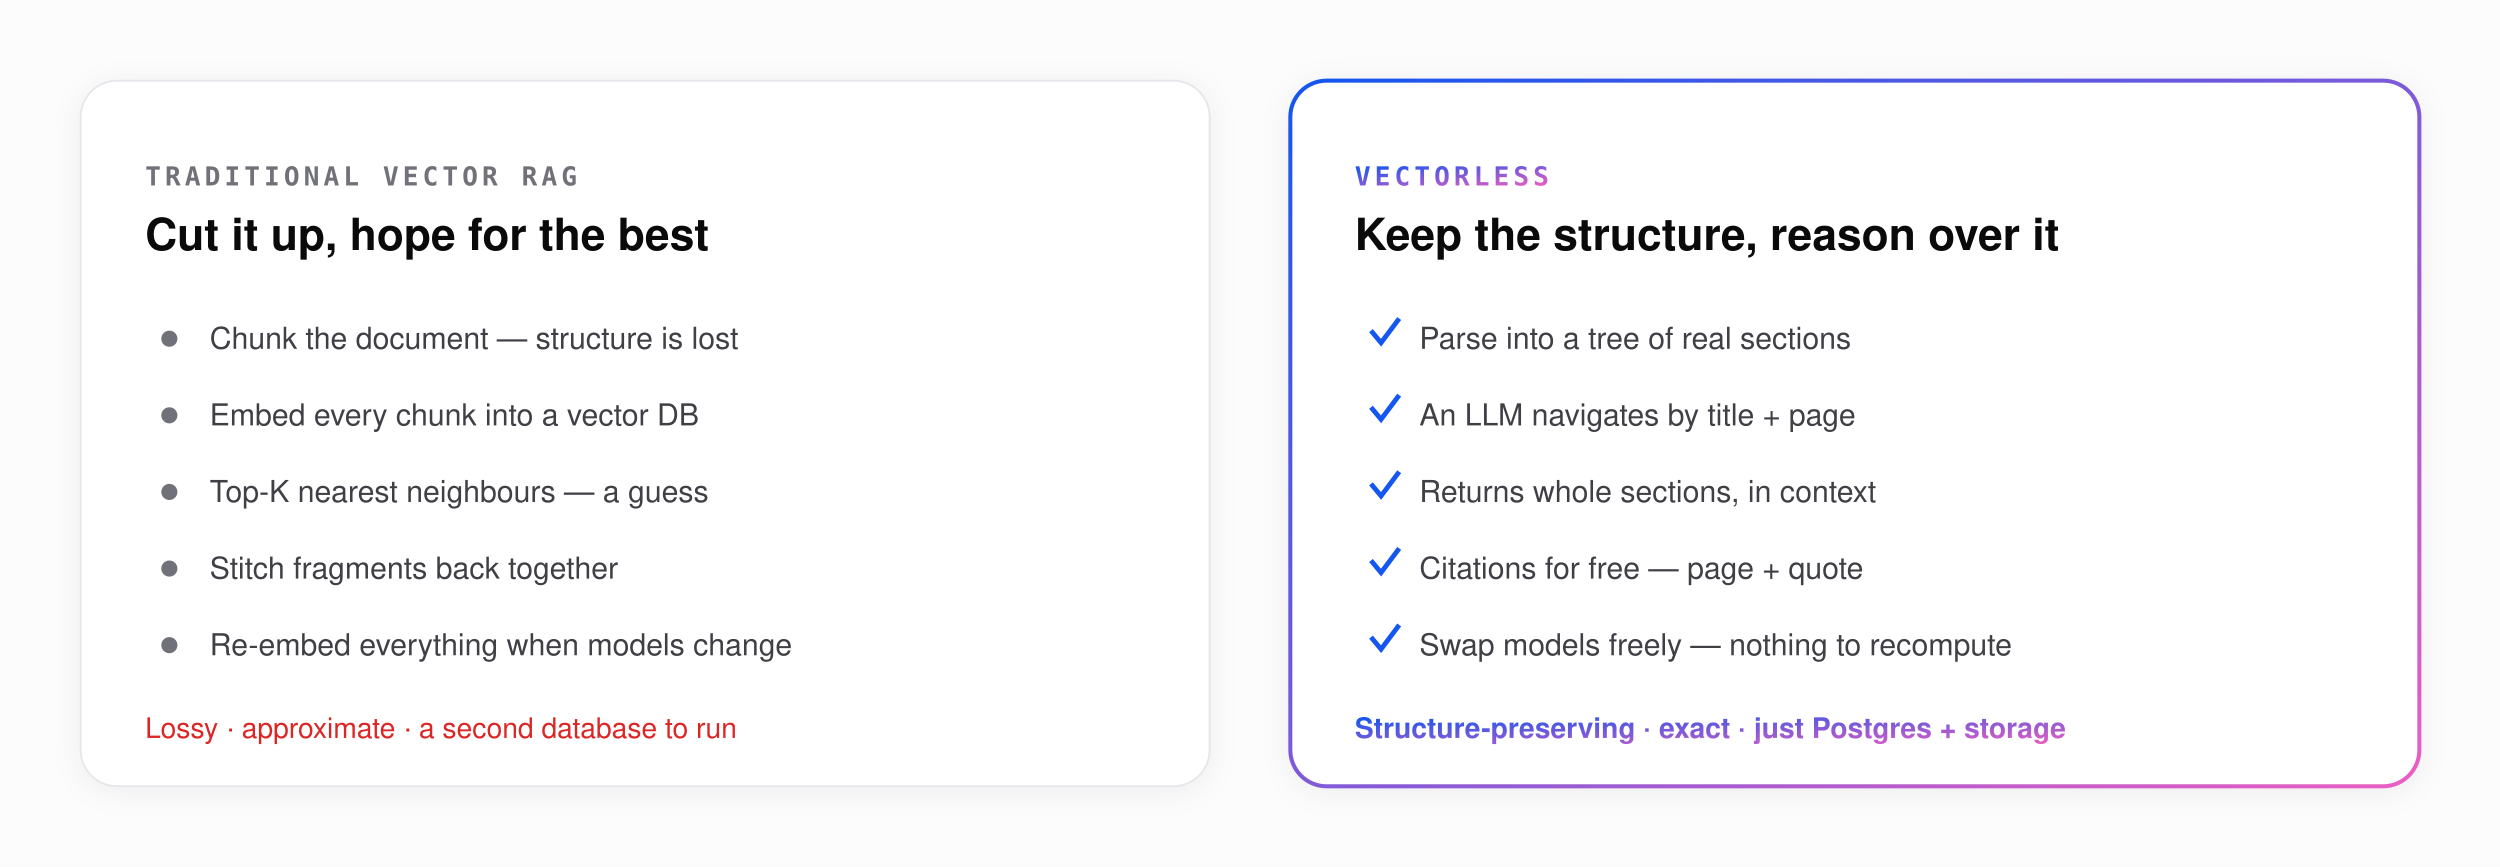
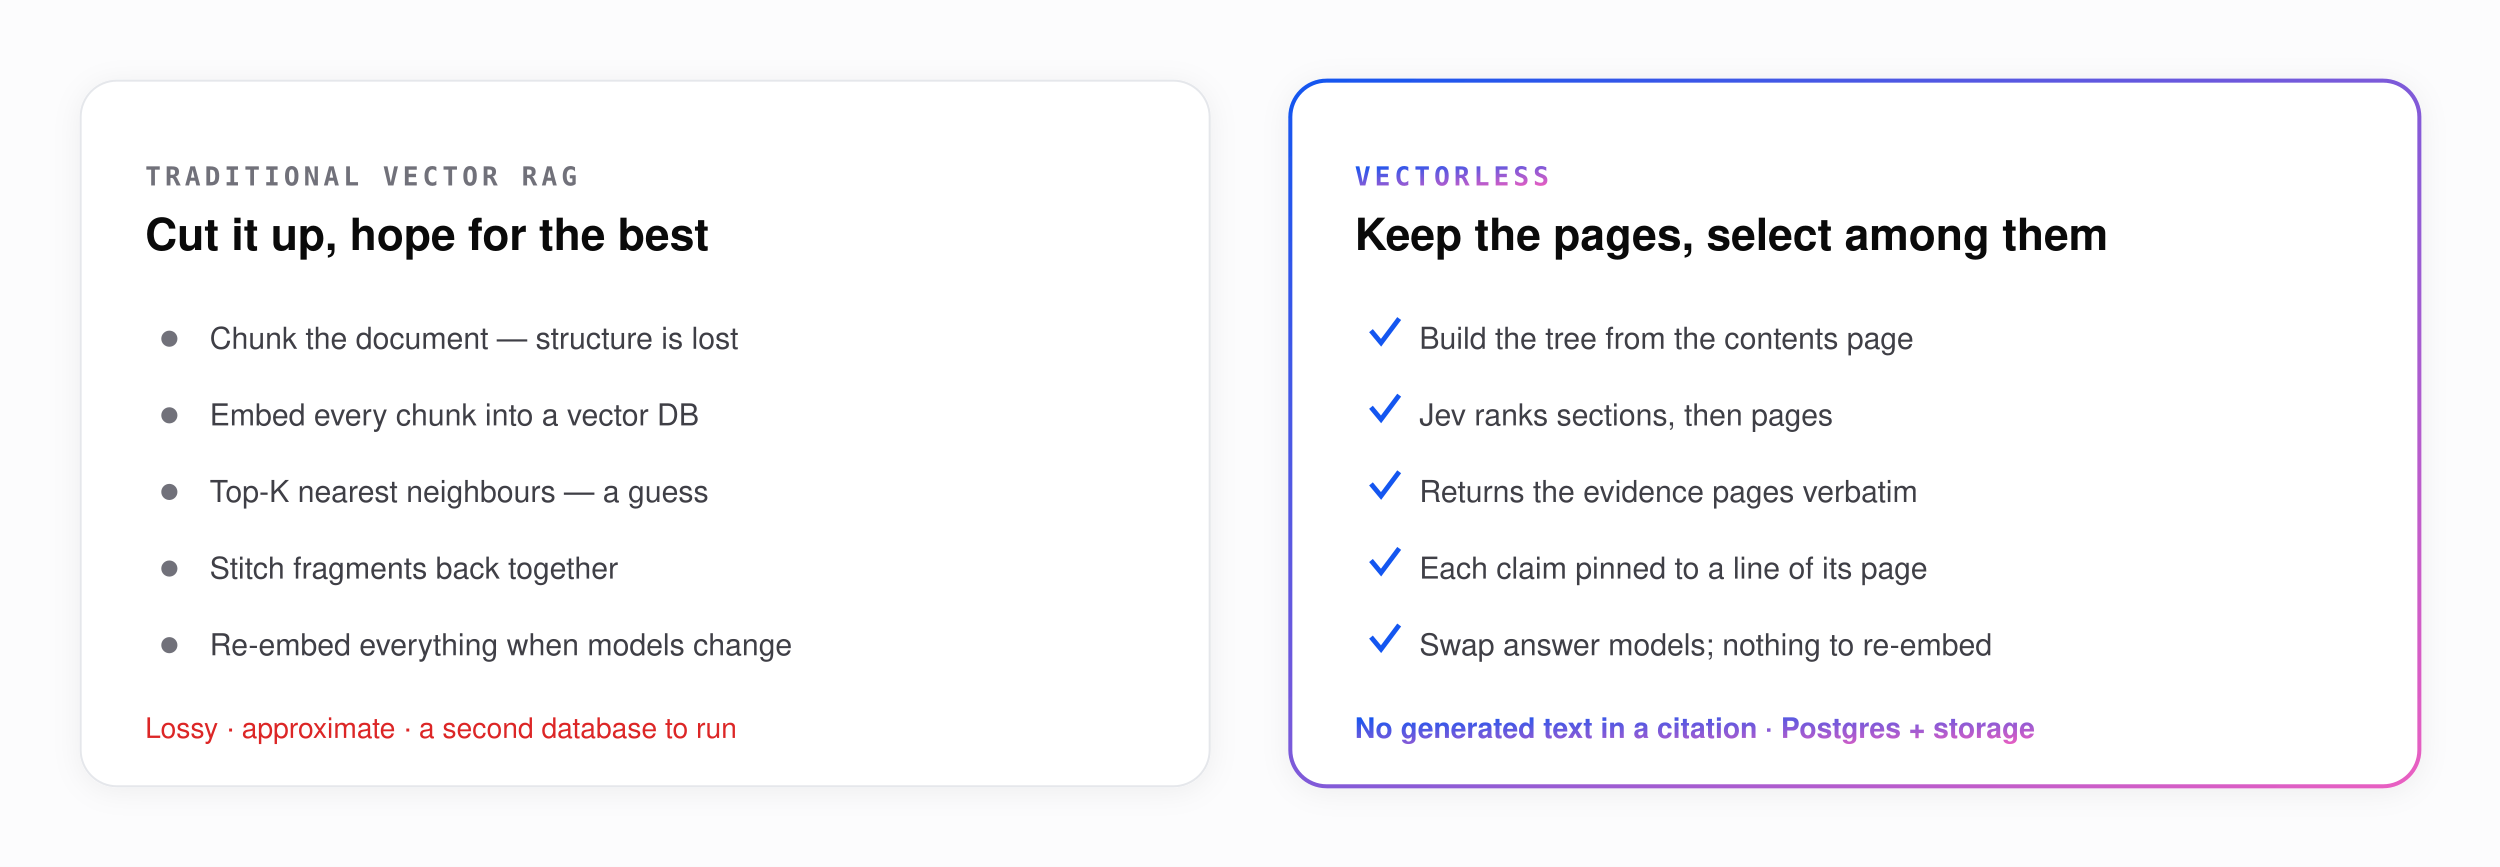
<svg xmlns="http://www.w3.org/2000/svg" viewBox="0 0 1240 430" font-family="'Segoe UI',Helvetica,Arial,sans-serif">
  <defs>
    <linearGradient id="sig2" x1="0" y1="0" x2="1" y2="1">
      <stop offset="0" stop-color="#1456F0" />
      <stop offset="1" stop-color="#EA5EC1" />
    </linearGradient>
    <filter id="sh2" x="-20%" y="-20%" width="140%" height="140%">
      <feDropShadow dx="0" dy="2" stdDeviation="7" flood-color="#0A0A0A" flood-opacity="0.06" />
    </filter>
  </defs>
  <rect width="1240" height="430" fill="#FCFCFD" />
  <g filter="url(#sh2)">
    <rect x="40" y="40" width="560" height="350" rx="18" fill="#fff" stroke="#E5E7EB" />
  </g>
  <text x="72" y="92" font-size="13" letter-spacing="2" font-family="monospace" fill="#71717A" font-weight="700">TRADITIONAL VECTOR RAG</text>
  <text x="72" y="124" font-size="22" fill="#0A0A0A" font-weight="600">Cut it up, hope for the best</text>
  <g font-size="15" fill="#3F3F46">
    <circle cx="84" cy="168" r="4" fill="#71717A" />
    <text x="104" y="173">Chunk the document — structure is lost</text>
    <circle cx="84" cy="206" r="4" fill="#71717A" />
    <text x="104" y="211">Embed every chunk into a vector DB</text>
    <circle cx="84" cy="244" r="4" fill="#71717A" />
    <text x="104" y="249">Top-K nearest neighbours — a guess</text>
    <circle cx="84" cy="282" r="4" fill="#71717A" />
    <text x="104" y="287">Stitch fragments back together</text>
    <circle cx="84" cy="320" r="4" fill="#71717A" />
    <text x="104" y="325">Re-embed everything when models change</text>
  </g>
  <text x="72" y="366" font-size="14" fill="#DC2626">Lossy · approximate · a second database to run</text>
  <g filter="url(#sh2)">
    <rect x="640" y="40" width="560" height="350" rx="18" fill="#fff" stroke="url(#sig2)" stroke-width="2" />
  </g>
  <text x="672" y="92" font-size="13" letter-spacing="2" font-family="monospace" font-weight="700" fill="url(#sig2)">VECTORLESS</text>
-   <text x="672" y="124" font-size="22" fill="#0A0A0A" font-weight="600">Keep the structure, reason over it</text>
+   <text x="672" y="124" font-size="22" fill="#0A0A0A" font-weight="600">Keep the pages, select among them</text>
  <g font-size="15" fill="#3F3F46">
    <path d="M680 164 l5 6 l9 -12" stroke="#1456F0" stroke-width="2.4" fill="none" />
-     <text x="704" y="173">Parse into a tree of real sections</text>
+     <text x="704" y="173">Build the tree from the contents page</text>
    <path d="M680 202 l5 6 l9 -12" stroke="#1456F0" stroke-width="2.4" fill="none" />
-     <text x="704" y="211">An LLM navigates by title + page</text>
+     <text x="704" y="211">Jev ranks sections, then pages</text>
    <path d="M680 240 l5 6 l9 -12" stroke="#1456F0" stroke-width="2.4" fill="none" />
-     <text x="704" y="249">Returns whole sections, in context</text>
+     <text x="704" y="249">Returns the evidence pages verbatim</text>
    <path d="M680 278 l5 6 l9 -12" stroke="#1456F0" stroke-width="2.4" fill="none" />
-     <text x="704" y="287">Citations for free — page + quote</text>
+     <text x="704" y="287">Each claim pinned to a line of its page</text>
    <path d="M680 316 l5 6 l9 -12" stroke="#1456F0" stroke-width="2.4" fill="none" />
-     <text x="704" y="325">Swap models freely — nothing to recompute</text>
+     <text x="704" y="325">Swap answer models; nothing to re-embed</text>
  </g>
-   <text x="672" y="366" font-size="14" font-weight="600" fill="url(#sig2)">Structure-preserving · exact · just Postgres + storage</text>
+   <text x="672" y="366" font-size="14" font-weight="600" fill="url(#sig2)">No generated text in a citation · Postgres + storage</text>
</svg>
